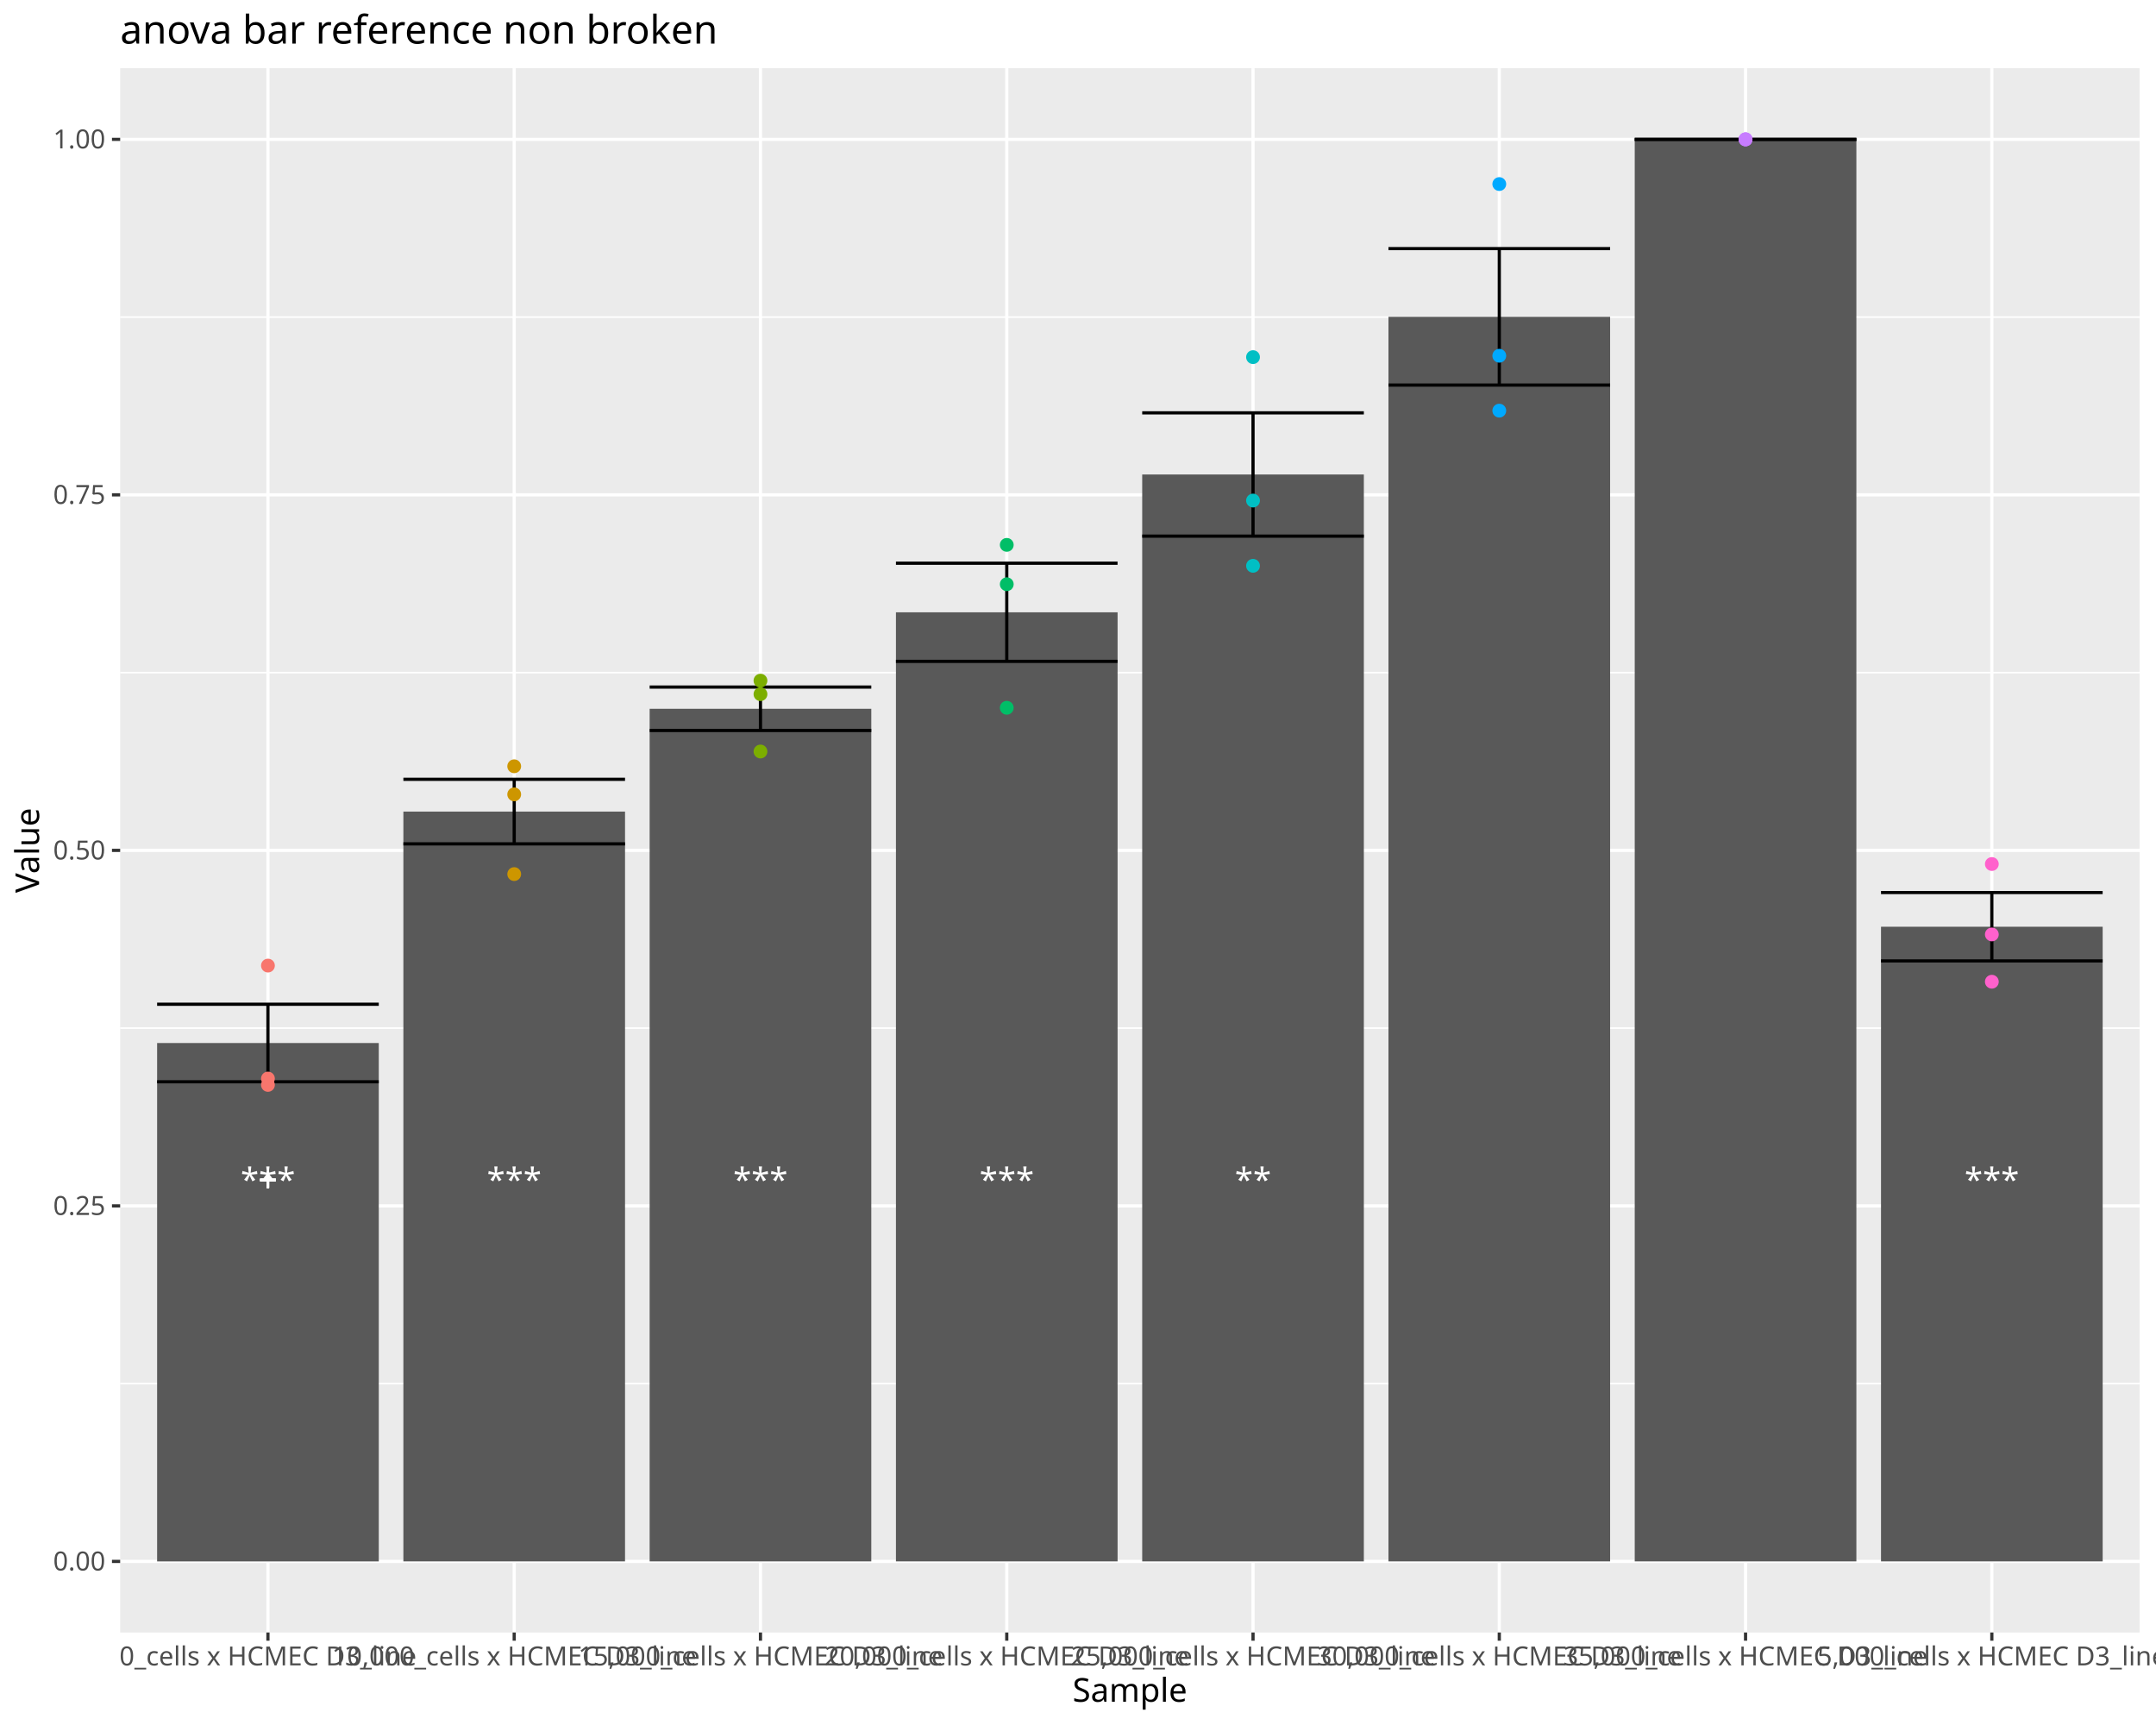
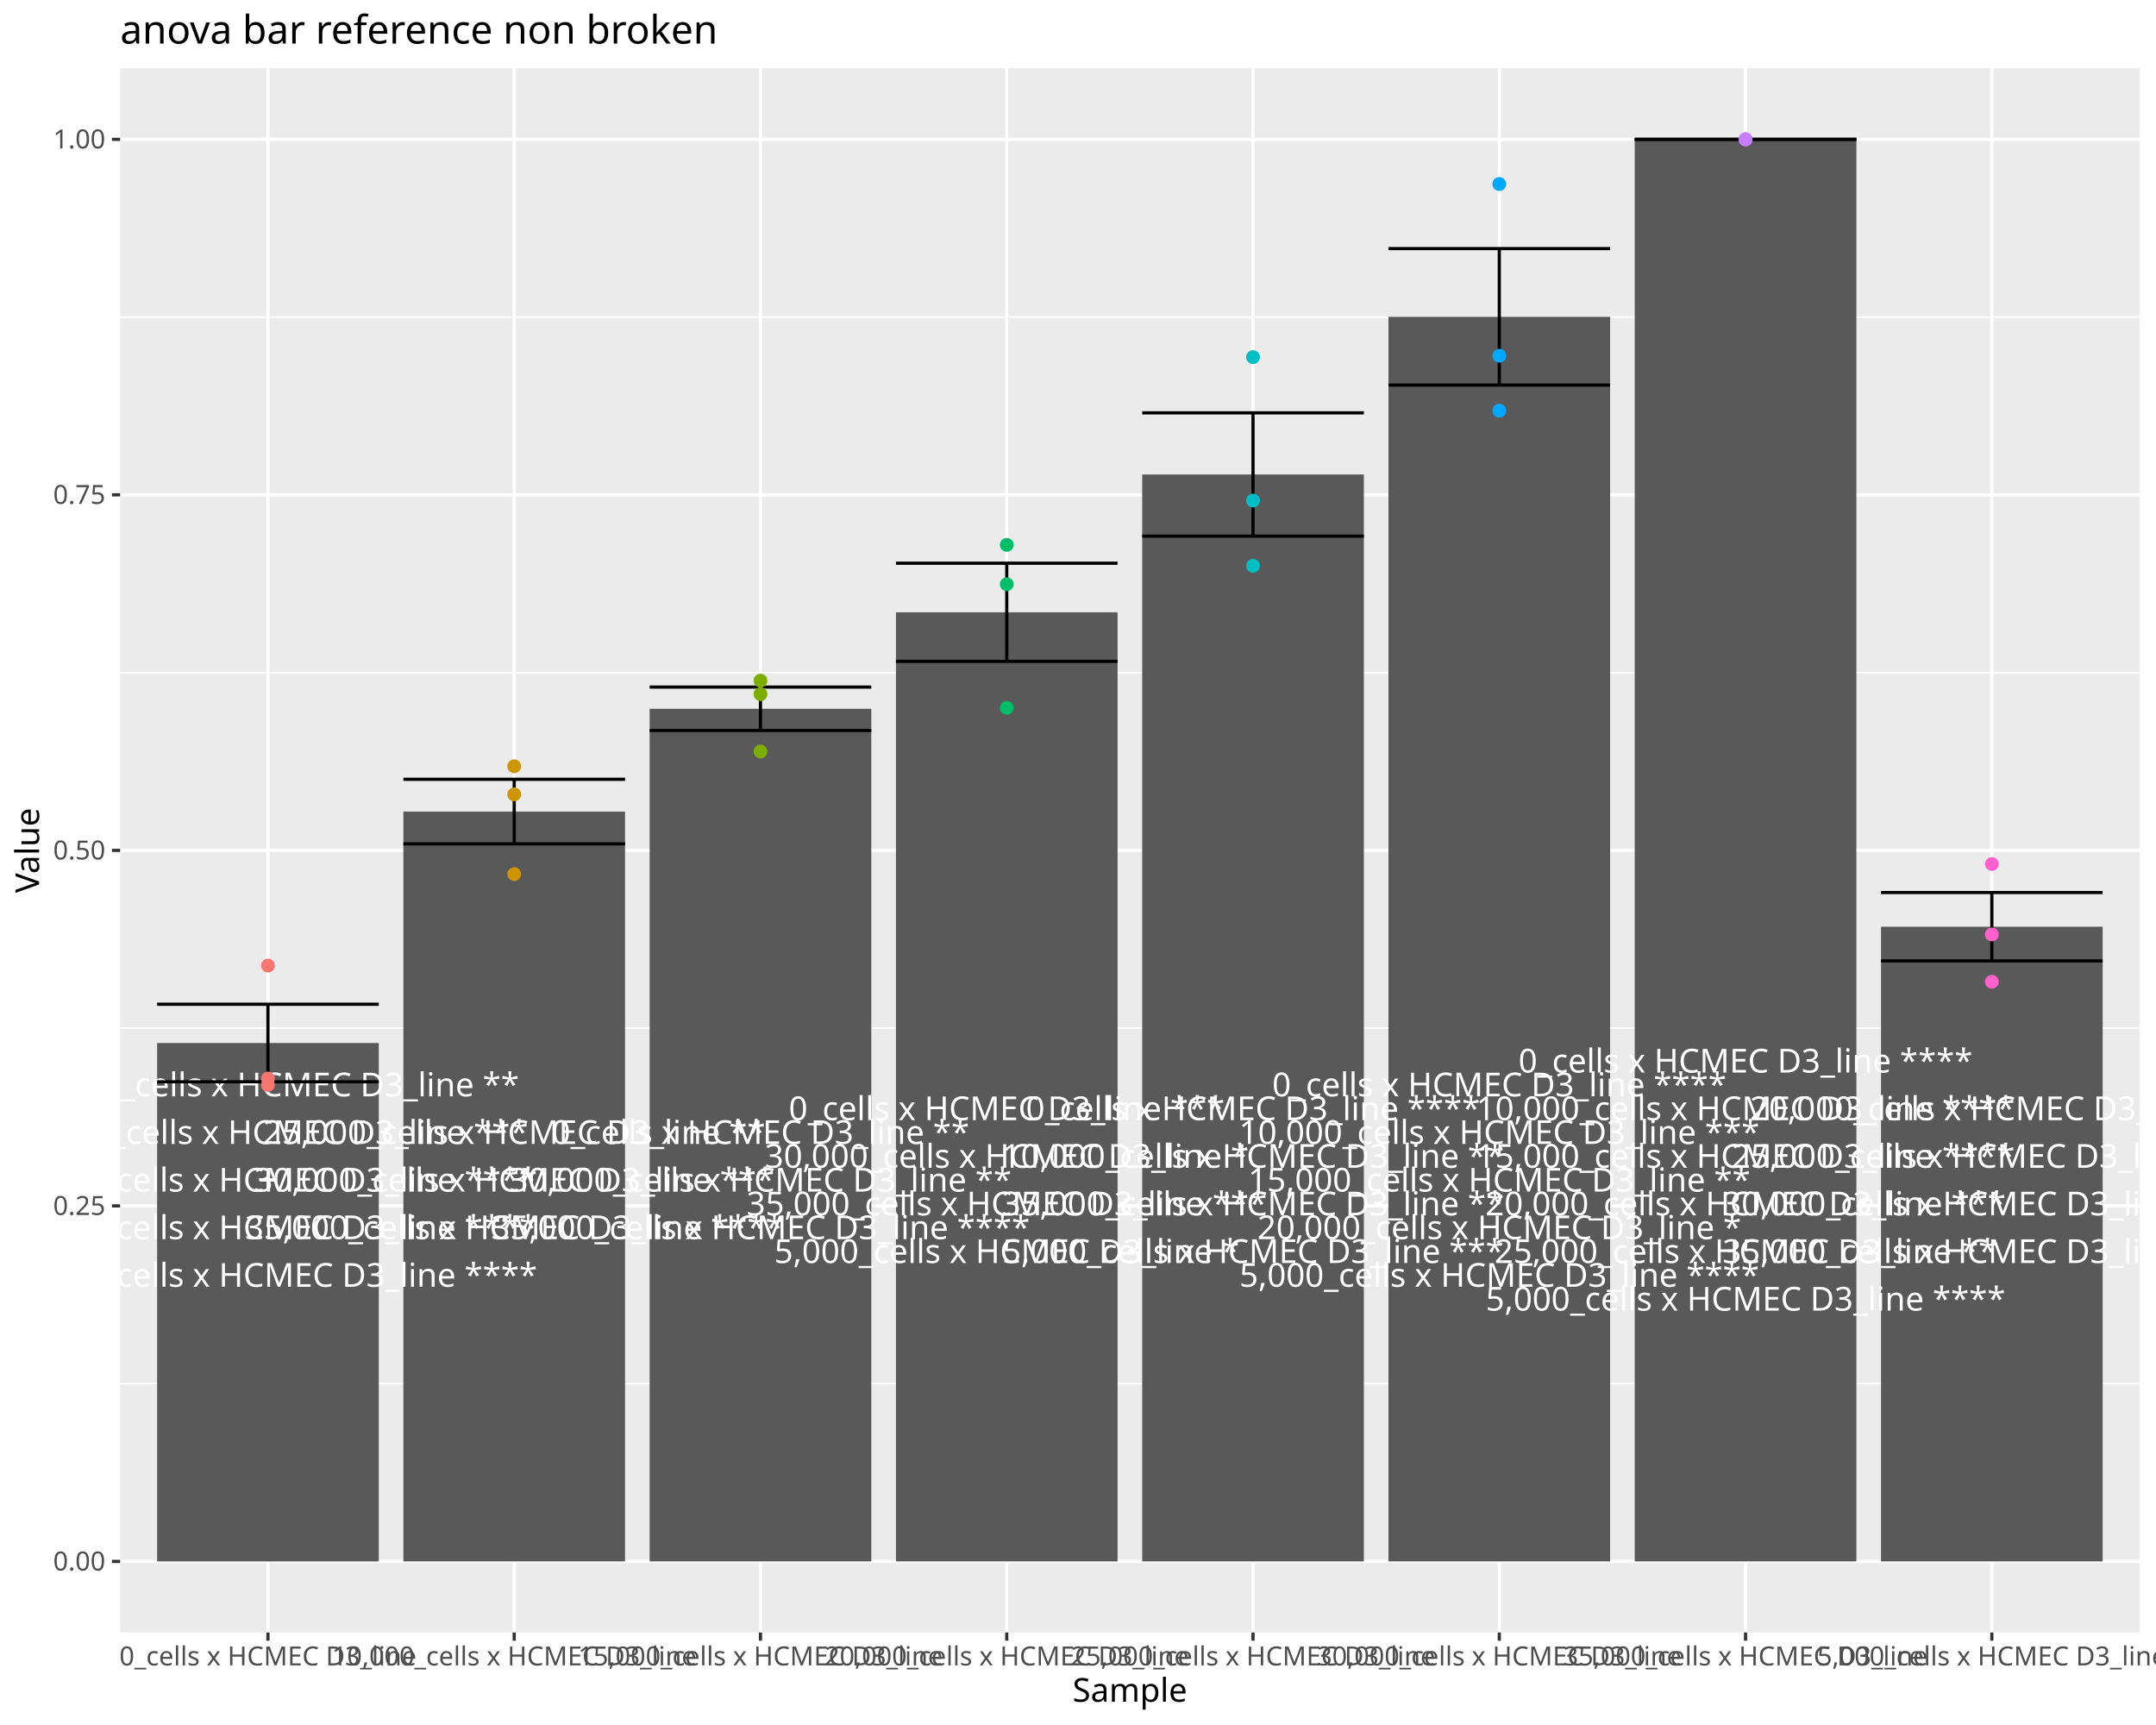
<svg xmlns="http://www.w3.org/2000/svg" class="svglite" data-engine-version="2.0" width="720.00pt" height="576.00pt" viewBox="0 0 720.00 576.00">
  <defs>
    <style type="text/css">
    .svglite line, .svglite polyline, .svglite polygon, .svglite path, .svglite rect, .svglite circle {
      fill: none;
      stroke: #000000;
      stroke-linecap: round;
      stroke-linejoin: round;
      stroke-miterlimit: 10.00;
    }
  </style>
  </defs>
  <rect width="100%" height="100%" style="stroke: none; fill: #FFFFFF;" />
  <defs>
    <clipPath id="cpMC4wMHw3MjAuMDB8MC4wMHw1NzYuMDA=">
      <rect x="0.00" y="0.00" width="720.00" height="576.00" />
    </clipPath>
  </defs>
  <g clip-path="url(#cpMC4wMHw3MjAuMDB8MC4wMHw1NzYuMDA=)">
    <rect x="0.00" y="0.00" width="720.00" height="576.00" style="stroke-width: 1.07; stroke: #FFFFFF; fill: #FFFFFF;" />
  </g>
  <defs>
    <clipPath id="cpNDAuMTN8NzE0LjUyfDIyLjc4fDU0NS4xMQ==">
      <rect x="40.13" y="22.78" width="674.39" height="522.33" />
    </clipPath>
  </defs>
  <g clip-path="url(#cpNDAuMTN8NzE0LjUyfDIyLjc4fDU0NS4xMQ==)">
    <rect x="40.13" y="22.78" width="674.39" height="522.33" style="stroke-width: 1.07; stroke: none; fill: #EBEBEB;" />
    <polyline points="40.13,462.01 714.52,462.01 " style="stroke-width: 0.53; stroke: #FFFFFF; stroke-linecap: butt;" />
    <polyline points="40.13,343.30 714.52,343.30 " style="stroke-width: 0.53; stroke: #FFFFFF; stroke-linecap: butt;" />
    <polyline points="40.13,224.59 714.52,224.59 " style="stroke-width: 0.53; stroke: #FFFFFF; stroke-linecap: butt;" />
    <polyline points="40.13,105.88 714.52,105.88 " style="stroke-width: 0.53; stroke: #FFFFFF; stroke-linecap: butt;" />
    <polyline points="40.13,521.37 714.52,521.37 " style="stroke-width: 1.07; stroke: #FFFFFF; stroke-linecap: butt;" />
    <polyline points="40.13,402.66 714.52,402.66 " style="stroke-width: 1.07; stroke: #FFFFFF; stroke-linecap: butt;" />
    <polyline points="40.13,283.95 714.52,283.95 " style="stroke-width: 1.07; stroke: #FFFFFF; stroke-linecap: butt;" />
    <polyline points="40.13,165.24 714.52,165.24 " style="stroke-width: 1.07; stroke: #FFFFFF; stroke-linecap: butt;" />
    <polyline points="40.13,46.53 714.52,46.53 " style="stroke-width: 1.07; stroke: #FFFFFF; stroke-linecap: butt;" />
    <polyline points="89.48,545.11 89.48,22.78 " style="stroke-width: 1.07; stroke: #FFFFFF; stroke-linecap: butt;" />
    <polyline points="171.72,545.11 171.72,22.78 " style="stroke-width: 1.07; stroke: #FFFFFF; stroke-linecap: butt;" />
    <polyline points="253.96,545.11 253.96,22.78 " style="stroke-width: 1.07; stroke: #FFFFFF; stroke-linecap: butt;" />
    <polyline points="336.21,545.11 336.21,22.78 " style="stroke-width: 1.07; stroke: #FFFFFF; stroke-linecap: butt;" />
    <polyline points="418.45,545.11 418.45,22.78 " style="stroke-width: 1.07; stroke: #FFFFFF; stroke-linecap: butt;" />
    <polyline points="500.69,545.11 500.69,22.78 " style="stroke-width: 1.07; stroke: #FFFFFF; stroke-linecap: butt;" />
    <polyline points="582.93,545.11 582.93,22.78 " style="stroke-width: 1.07; stroke: #FFFFFF; stroke-linecap: butt;" />
    <polyline points="665.18,545.11 665.18,22.78 " style="stroke-width: 1.07; stroke: #FFFFFF; stroke-linecap: butt;" />
    <rect x="52.47" y="348.28" width="74.02" height="173.10" style="stroke-width: 1.07; stroke: none; stroke-linecap: butt; stroke-linejoin: miter; fill: #595959;" />
    <rect x="134.71" y="271.00" width="74.02" height="250.37" style="stroke-width: 1.07; stroke: none; stroke-linecap: butt; stroke-linejoin: miter; fill: #595959;" />
    <rect x="216.95" y="236.67" width="74.02" height="284.70" style="stroke-width: 1.07; stroke: none; stroke-linecap: butt; stroke-linejoin: miter; fill: #595959;" />
    <rect x="299.20" y="204.46" width="74.02" height="316.91" style="stroke-width: 1.07; stroke: none; stroke-linecap: butt; stroke-linejoin: miter; fill: #595959;" />
    <rect x="381.44" y="158.44" width="74.02" height="362.93" style="stroke-width: 1.07; stroke: none; stroke-linecap: butt; stroke-linejoin: miter; fill: #595959;" />
    <rect x="463.68" y="105.79" width="74.02" height="415.58" style="stroke-width: 1.07; stroke: none; stroke-linecap: butt; stroke-linejoin: miter; fill: #595959;" />
    <rect x="545.92" y="46.53" width="74.02" height="474.84" style="stroke-width: 1.07; stroke: none; stroke-linecap: butt; stroke-linejoin: miter; fill: #595959;" />
    <rect x="628.17" y="309.45" width="74.02" height="211.92" style="stroke-width: 1.07; stroke: none; stroke-linecap: butt; stroke-linejoin: miter; fill: #595959;" />
-     <text x="89.48" y="397.89" text-anchor="middle" style="font-size: 11.04px; fill: #FFFFFF; font-family: sans;" textLength="12.90px" lengthAdjust="spacingAndGlyphs">***</text>
-     <text x="171.72" y="397.89" text-anchor="middle" style="font-size: 11.04px; fill: #FFFFFF; font-family: sans;" textLength="12.90px" lengthAdjust="spacingAndGlyphs">***</text>
-     <text x="253.96" y="397.89" text-anchor="middle" style="font-size: 11.04px; fill: #FFFFFF; font-family: sans;" textLength="12.90px" lengthAdjust="spacingAndGlyphs">***</text>
-     <text x="336.21" y="397.89" text-anchor="middle" style="font-size: 11.04px; fill: #FFFFFF; font-family: sans;" textLength="12.90px" lengthAdjust="spacingAndGlyphs">***</text>
-     <text x="418.45" y="397.89" text-anchor="middle" style="font-size: 11.04px; fill: #FFFFFF; font-family: sans;" textLength="8.60px" lengthAdjust="spacingAndGlyphs">**</text>
-     <text x="500.69" y="397.89" text-anchor="middle" style="font-size: 11.04px; fill: #FFFFFF; font-family: sans;" textLength="3.07px" lengthAdjust="spacingAndGlyphs"> </text>
-     <text x="665.18" y="397.89" text-anchor="middle" style="font-size: 11.04px; fill: #FFFFFF; font-family: sans;" textLength="12.90px" lengthAdjust="spacingAndGlyphs">***</text>
+     <text x="89.48" y="366.09" text-anchor="middle" style="font-size: 11.04px; fill: #FFFFFF; font-family: sans;" textLength="166.32px" lengthAdjust="spacingAndGlyphs">15,000_cells x HCMEC D3_line **</text>
+     <text x="89.48" y="381.99" text-anchor="middle" style="font-size: 11.04px; fill: #FFFFFF; font-family: sans;" textLength="170.62px" lengthAdjust="spacingAndGlyphs">20,000_cells x HCMEC D3_line ***</text>
+     <text x="89.48" y="397.89" text-anchor="middle" style="font-size: 11.04px; fill: #FFFFFF; font-family: sans;" textLength="174.91px" lengthAdjust="spacingAndGlyphs">25,000_cells x HCMEC D3_line ****</text>
+     <text x="89.48" y="413.78" text-anchor="middle" style="font-size: 11.04px; fill: #FFFFFF; font-family: sans;" textLength="174.91px" lengthAdjust="spacingAndGlyphs">30,000_cells x HCMEC D3_line ****</text>
+     <text x="89.48" y="429.68" text-anchor="middle" style="font-size: 11.04px; fill: #FFFFFF; font-family: sans;" textLength="174.91px" lengthAdjust="spacingAndGlyphs">35,000_cells x HCMEC D3_line ****</text>
+     <text x="171.72" y="381.99" text-anchor="middle" style="font-size: 11.04px; fill: #FFFFFF; font-family: sans;" textLength="166.32px" lengthAdjust="spacingAndGlyphs">25,000_cells x HCMEC D3_line **</text>
+     <text x="171.72" y="397.89" text-anchor="middle" style="font-size: 11.04px; fill: #FFFFFF; font-family: sans;" textLength="170.62px" lengthAdjust="spacingAndGlyphs">30,000_cells x HCMEC D3_line ***</text>
+     <text x="171.72" y="413.78" text-anchor="middle" style="font-size: 11.04px; fill: #FFFFFF; font-family: sans;" textLength="174.91px" lengthAdjust="spacingAndGlyphs">35,000_cells x HCMEC D3_line ****</text>
+     <text x="253.96" y="381.99" text-anchor="middle" style="font-size: 11.04px; fill: #FFFFFF; font-family: sans;" textLength="138.69px" lengthAdjust="spacingAndGlyphs">0_cells x HCMEC D3_line **</text>
+     <text x="253.96" y="397.89" text-anchor="middle" style="font-size: 11.04px; fill: #FFFFFF; font-family: sans;" textLength="166.32px" lengthAdjust="spacingAndGlyphs">30,000_cells x HCMEC D3_line **</text>
+     <text x="253.96" y="413.78" text-anchor="middle" style="font-size: 11.04px; fill: #FFFFFF; font-family: sans;" textLength="174.91px" lengthAdjust="spacingAndGlyphs">35,000_cells x HCMEC D3_line ****</text>
+     <text x="336.21" y="374.04" text-anchor="middle" style="font-size: 11.04px; fill: #FFFFFF; font-family: sans;" textLength="142.99px" lengthAdjust="spacingAndGlyphs">0_cells x HCMEC D3_line ***</text>
+     <text x="336.21" y="389.94" text-anchor="middle" style="font-size: 11.04px; fill: #FFFFFF; font-family: sans;" textLength="162.02px" lengthAdjust="spacingAndGlyphs">30,000_cells x HCMEC D3_line *</text>
+     <text x="336.21" y="405.83" text-anchor="middle" style="font-size: 11.04px; fill: #FFFFFF; font-family: sans;" textLength="170.62px" lengthAdjust="spacingAndGlyphs">35,000_cells x HCMEC D3_line ***</text>
+     <text x="336.21" y="421.73" text-anchor="middle" style="font-size: 11.04px; fill: #FFFFFF; font-family: sans;" textLength="155.88px" lengthAdjust="spacingAndGlyphs">5,000_cells x HCMEC D3_line *</text>
+     <text x="418.45" y="374.04" text-anchor="middle" style="font-size: 11.04px; fill: #FFFFFF; font-family: sans;" textLength="147.29px" lengthAdjust="spacingAndGlyphs">0_cells x HCMEC D3_line ****</text>
+     <text x="418.45" y="389.94" text-anchor="middle" style="font-size: 11.04px; fill: #FFFFFF; font-family: sans;" textLength="166.32px" lengthAdjust="spacingAndGlyphs">10,000_cells x HCMEC D3_line **</text>
+     <text x="418.45" y="405.83" text-anchor="middle" style="font-size: 11.04px; fill: #FFFFFF; font-family: sans;" textLength="166.32px" lengthAdjust="spacingAndGlyphs">35,000_cells x HCMEC D3_line **</text>
+     <text x="418.45" y="421.73" text-anchor="middle" style="font-size: 11.04px; fill: #FFFFFF; font-family: sans;" textLength="164.48px" lengthAdjust="spacingAndGlyphs">5,000_cells x HCMEC D3_line ***</text>
+     <text x="500.69" y="366.09" text-anchor="middle" style="font-size: 11.04px; fill: #FFFFFF; font-family: sans;" textLength="147.29px" lengthAdjust="spacingAndGlyphs">0_cells x HCMEC D3_line ****</text>
+     <text x="500.69" y="381.99" text-anchor="middle" style="font-size: 11.04px; fill: #FFFFFF; font-family: sans;" textLength="170.62px" lengthAdjust="spacingAndGlyphs">10,000_cells x HCMEC D3_line ***</text>
+     <text x="500.69" y="397.89" text-anchor="middle" style="font-size: 11.04px; fill: #FFFFFF; font-family: sans;" textLength="166.32px" lengthAdjust="spacingAndGlyphs">15,000_cells x HCMEC D3_line **</text>
+     <text x="500.69" y="413.78" text-anchor="middle" style="font-size: 11.04px; fill: #FFFFFF; font-family: sans;" textLength="162.02px" lengthAdjust="spacingAndGlyphs">20,000_cells x HCMEC D3_line *</text>
+     <text x="500.69" y="429.68" text-anchor="middle" style="font-size: 11.04px; fill: #FFFFFF; font-family: sans;" textLength="168.77px" lengthAdjust="spacingAndGlyphs">5,000_cells x HCMEC D3_line ****</text>
+     <text x="582.93" y="358.14" text-anchor="middle" style="font-size: 11.04px; fill: #FFFFFF; font-family: sans;" textLength="147.29px" lengthAdjust="spacingAndGlyphs">0_cells x HCMEC D3_line ****</text>
+     <text x="582.93" y="374.04" text-anchor="middle" style="font-size: 11.04px; fill: #FFFFFF; font-family: sans;" textLength="174.91px" lengthAdjust="spacingAndGlyphs">10,000_cells x HCMEC D3_line ****</text>
+     <text x="582.93" y="389.94" text-anchor="middle" style="font-size: 11.04px; fill: #FFFFFF; font-family: sans;" textLength="174.91px" lengthAdjust="spacingAndGlyphs">15,000_cells x HCMEC D3_line ****</text>
+     <text x="582.93" y="405.83" text-anchor="middle" style="font-size: 11.04px; fill: #FFFFFF; font-family: sans;" textLength="170.62px" lengthAdjust="spacingAndGlyphs">20,000_cells x HCMEC D3_line ***</text>
+     <text x="582.93" y="421.73" text-anchor="middle" style="font-size: 11.04px; fill: #FFFFFF; font-family: sans;" textLength="166.32px" lengthAdjust="spacingAndGlyphs">25,000_cells x HCMEC D3_line **</text>
+     <text x="582.93" y="437.63" text-anchor="middle" style="font-size: 11.04px; fill: #FFFFFF; font-family: sans;" textLength="168.77px" lengthAdjust="spacingAndGlyphs">5,000_cells x HCMEC D3_line ****</text>
+     <text x="665.18" y="374.04" text-anchor="middle" style="font-size: 11.04px; fill: #FFFFFF; font-family: sans;" textLength="162.02px" lengthAdjust="spacingAndGlyphs">20,000_cells x HCMEC D3_line *</text>
+     <text x="665.18" y="389.94" text-anchor="middle" style="font-size: 11.04px; fill: #FFFFFF; font-family: sans;" textLength="170.62px" lengthAdjust="spacingAndGlyphs">25,000_cells x HCMEC D3_line ***</text>
+     <text x="665.18" y="405.83" text-anchor="middle" style="font-size: 11.04px; fill: #FFFFFF; font-family: sans;" textLength="174.91px" lengthAdjust="spacingAndGlyphs">30,000_cells x HCMEC D3_line ****</text>
+     <text x="665.18" y="421.73" text-anchor="middle" style="font-size: 11.04px; fill: #FFFFFF; font-family: sans;" textLength="174.91px" lengthAdjust="spacingAndGlyphs">35,000_cells x HCMEC D3_line ****</text>
    <text x="89.48" y="397.89" text-anchor="middle" style="font-size: 11.04px; fill: #FFFFFF; font-family: sans;" textLength="6.45px" lengthAdjust="spacingAndGlyphs">+</text>
    <text x="89.48" y="397.89" text-anchor="middle" style="font-size: 11.04px; fill: #FFFFFF; font-family: sans;" textLength="6.45px" lengthAdjust="spacingAndGlyphs">+</text>
    <text x="89.48" y="397.89" text-anchor="middle" style="font-size: 11.04px; fill: #FFFFFF; font-family: sans;" textLength="6.45px" lengthAdjust="spacingAndGlyphs">+</text>
    <text x="89.48" y="397.89" text-anchor="middle" style="font-size: 11.04px; fill: #FFFFFF; font-family: sans;" textLength="6.45px" lengthAdjust="spacingAndGlyphs">+</text>
    <text x="89.48" y="397.89" text-anchor="middle" style="font-size: 11.04px; fill: #FFFFFF; font-family: sans;" textLength="6.45px" lengthAdjust="spacingAndGlyphs">+</text>
    <text x="89.48" y="397.89" text-anchor="middle" style="font-size: 11.04px; fill: #FFFFFF; font-family: sans;" textLength="6.45px" lengthAdjust="spacingAndGlyphs">+</text>
    <text x="89.48" y="397.89" text-anchor="middle" style="font-size: 11.04px; fill: #FFFFFF; font-family: sans;" textLength="6.45px" lengthAdjust="spacingAndGlyphs">+</text>
    <text x="89.48" y="397.89" text-anchor="middle" style="font-size: 11.04px; fill: #FFFFFF; font-family: sans;" textLength="6.45px" lengthAdjust="spacingAndGlyphs">+</text>
    <polyline points="52.47,335.33 126.49,335.33 " style="stroke-width: 1.07; stroke-linecap: butt;" />
    <polyline points="89.48,335.33 89.48,361.22 " style="stroke-width: 1.07; stroke-linecap: butt;" />
    <polyline points="52.47,361.22 126.49,361.22 " style="stroke-width: 1.07; stroke-linecap: butt;" />
    <polyline points="134.71,260.21 208.73,260.21 " style="stroke-width: 1.07; stroke-linecap: butt;" />
    <polyline points="171.72,260.21 171.72,281.78 " style="stroke-width: 1.07; stroke-linecap: butt;" />
    <polyline points="134.71,281.78 208.73,281.78 " style="stroke-width: 1.07; stroke-linecap: butt;" />
    <polyline points="216.95,229.42 290.97,229.42 " style="stroke-width: 1.07; stroke-linecap: butt;" />
    <polyline points="253.96,229.42 253.96,243.92 " style="stroke-width: 1.07; stroke-linecap: butt;" />
    <polyline points="216.95,243.92 290.97,243.92 " style="stroke-width: 1.07; stroke-linecap: butt;" />
    <polyline points="299.20,188.07 373.21,188.07 " style="stroke-width: 1.07; stroke-linecap: butt;" />
    <polyline points="336.21,188.07 336.21,220.84 " style="stroke-width: 1.07; stroke-linecap: butt;" />
    <polyline points="299.20,220.84 373.21,220.84 " style="stroke-width: 1.07; stroke-linecap: butt;" />
    <polyline points="381.44,137.86 455.46,137.86 " style="stroke-width: 1.07; stroke-linecap: butt;" />
    <polyline points="418.45,137.86 418.45,179.02 " style="stroke-width: 1.07; stroke-linecap: butt;" />
    <polyline points="381.44,179.02 455.46,179.02 " style="stroke-width: 1.07; stroke-linecap: butt;" />
    <polyline points="463.68,83.01 537.70,83.01 " style="stroke-width: 1.07; stroke-linecap: butt;" />
    <polyline points="500.69,83.01 500.69,128.58 " style="stroke-width: 1.07; stroke-linecap: butt;" />
    <polyline points="463.68,128.58 537.70,128.58 " style="stroke-width: 1.07; stroke-linecap: butt;" />
    <polyline points="545.92,46.53 619.94,46.53 " style="stroke-width: 1.07; stroke-linecap: butt;" />
    <polyline points="582.93,46.53 582.93,46.53 " style="stroke-width: 1.07; stroke-linecap: butt;" />
    <polyline points="545.92,46.53 619.94,46.53 " style="stroke-width: 1.07; stroke-linecap: butt;" />
    <polyline points="628.17,298.03 702.18,298.03 " style="stroke-width: 1.07; stroke-linecap: butt;" />
    <polyline points="665.18,298.03 665.18,320.86 " style="stroke-width: 1.07; stroke-linecap: butt;" />
    <polyline points="628.17,320.86 702.18,320.86 " style="stroke-width: 1.07; stroke-linecap: butt;" />
    <circle cx="89.48" cy="360.14" r="1.95" style="stroke-width: 0.71; stroke: #F8766D; fill: #F8766D;" />
    <circle cx="171.72" cy="265.25" r="1.95" style="stroke-width: 0.71; stroke: #CD9600; fill: #CD9600;" />
    <circle cx="253.96" cy="227.28" r="1.95" style="stroke-width: 0.71; stroke: #7CAE00; fill: #7CAE00;" />
    <circle cx="336.21" cy="181.94" r="1.95" style="stroke-width: 0.71; stroke: #00BE67; fill: #00BE67;" />
    <circle cx="418.45" cy="119.25" r="1.95" style="stroke-width: 0.71; stroke: #00BFC4; fill: #00BFC4;" />
    <circle cx="500.69" cy="61.46" r="1.95" style="stroke-width: 0.71; stroke: #00A9FF; fill: #00A9FF;" />
    <circle cx="582.93" cy="46.53" r="1.95" style="stroke-width: 0.71; stroke: #C77CFF; fill: #C77CFF;" />
    <circle cx="665.18" cy="327.81" r="1.95" style="stroke-width: 0.71; stroke: #FF61CC; fill: #FF61CC;" />
    <circle cx="89.48" cy="362.27" r="1.95" style="stroke-width: 0.71; stroke: #F8766D; fill: #F8766D;" />
    <circle cx="171.72" cy="291.87" r="1.95" style="stroke-width: 0.71; stroke: #CD9600; fill: #CD9600;" />
    <circle cx="253.96" cy="250.94" r="1.95" style="stroke-width: 0.71; stroke: #7CAE00; fill: #7CAE00;" />
    <circle cx="336.21" cy="236.34" r="1.95" style="stroke-width: 0.71; stroke: #00BE67; fill: #00BE67;" />
    <circle cx="418.45" cy="188.93" r="1.95" style="stroke-width: 0.71; stroke: #00BFC4; fill: #00BFC4;" />
    <circle cx="500.69" cy="118.79" r="1.95" style="stroke-width: 0.71; stroke: #00A9FF; fill: #00A9FF;" />
    <circle cx="582.93" cy="46.53" r="1.95" style="stroke-width: 0.71; stroke: #C77CFF; fill: #C77CFF;" />
    <circle cx="665.18" cy="312.02" r="1.95" style="stroke-width: 0.71; stroke: #FF61CC; fill: #FF61CC;" />
    <circle cx="89.48" cy="322.42" r="1.95" style="stroke-width: 0.71; stroke: #F8766D; fill: #F8766D;" />
    <circle cx="171.72" cy="255.87" r="1.95" style="stroke-width: 0.71; stroke: #CD9600; fill: #CD9600;" />
    <circle cx="253.96" cy="231.79" r="1.95" style="stroke-width: 0.71; stroke: #7CAE00; fill: #7CAE00;" />
    <circle cx="336.21" cy="195.08" r="1.95" style="stroke-width: 0.71; stroke: #00BE67; fill: #00BE67;" />
    <circle cx="418.45" cy="167.14" r="1.95" style="stroke-width: 0.71; stroke: #00BFC4; fill: #00BFC4;" />
    <circle cx="500.69" cy="137.12" r="1.95" style="stroke-width: 0.71; stroke: #00A9FF; fill: #00A9FF;" />
    <circle cx="582.93" cy="46.53" r="1.95" style="stroke-width: 0.71; stroke: #C77CFF; fill: #C77CFF;" />
    <circle cx="665.18" cy="288.51" r="1.95" style="stroke-width: 0.71; stroke: #FF61CC; fill: #FF61CC;" />
  </g>
  <g clip-path="url(#cpMC4wMHw3MjAuMDB8MC4wMHw1NzYuMDA=)">
    <text x="35.20" y="524.40" text-anchor="end" style="font-size: 8.80px; fill: #4D4D4D; font-family: sans;" textLength="17.13px" lengthAdjust="spacingAndGlyphs">0.00</text>
    <text x="35.20" y="405.69" text-anchor="end" style="font-size: 8.80px; fill: #4D4D4D; font-family: sans;" textLength="17.13px" lengthAdjust="spacingAndGlyphs">0.25</text>
    <text x="35.20" y="286.98" text-anchor="end" style="font-size: 8.80px; fill: #4D4D4D; font-family: sans;" textLength="17.13px" lengthAdjust="spacingAndGlyphs">0.50</text>
    <text x="35.20" y="168.26" text-anchor="end" style="font-size: 8.80px; fill: #4D4D4D; font-family: sans;" textLength="17.13px" lengthAdjust="spacingAndGlyphs">0.75</text>
    <text x="35.20" y="49.55" text-anchor="end" style="font-size: 8.80px; fill: #4D4D4D; font-family: sans;" textLength="17.13px" lengthAdjust="spacingAndGlyphs">1.00</text>
    <polyline points="37.39,521.37 40.13,521.37 " style="stroke-width: 1.07; stroke: #333333; stroke-linecap: butt;" />
    <polyline points="37.39,402.66 40.13,402.66 " style="stroke-width: 1.07; stroke: #333333; stroke-linecap: butt;" />
    <polyline points="37.39,283.95 40.13,283.95 " style="stroke-width: 1.07; stroke: #333333; stroke-linecap: butt;" />
    <polyline points="37.39,165.24 40.13,165.24 " style="stroke-width: 1.07; stroke: #333333; stroke-linecap: butt;" />
    <polyline points="37.39,46.53 40.13,46.53 " style="stroke-width: 1.07; stroke: #333333; stroke-linecap: butt;" />
    <polyline points="89.48,547.85 89.48,545.11 " style="stroke-width: 1.07; stroke: #333333; stroke-linecap: butt;" />
    <polyline points="171.72,547.85 171.72,545.11 " style="stroke-width: 1.07; stroke: #333333; stroke-linecap: butt;" />
    <polyline points="253.96,547.85 253.96,545.11 " style="stroke-width: 1.07; stroke: #333333; stroke-linecap: butt;" />
    <polyline points="336.21,547.85 336.21,545.11 " style="stroke-width: 1.07; stroke: #333333; stroke-linecap: butt;" />
    <polyline points="418.45,547.85 418.45,545.11 " style="stroke-width: 1.07; stroke: #333333; stroke-linecap: butt;" />
    <polyline points="500.69,547.85 500.69,545.11 " style="stroke-width: 1.07; stroke: #333333; stroke-linecap: butt;" />
    <polyline points="582.93,547.85 582.93,545.11 " style="stroke-width: 1.07; stroke: #333333; stroke-linecap: butt;" />
    <polyline points="665.18,547.85 665.18,545.11 " style="stroke-width: 1.07; stroke: #333333; stroke-linecap: butt;" />
    <text x="89.48" y="556.10" text-anchor="middle" style="font-size: 8.80px; fill: #4D4D4D; font-family: sans;" textLength="101.25px" lengthAdjust="spacingAndGlyphs">0_cells x HCMEC D3_line</text>
    <text x="171.72" y="556.10" text-anchor="middle" style="font-size: 8.80px; fill: #4D4D4D; font-family: sans;" textLength="123.28px" lengthAdjust="spacingAndGlyphs">10,000_cells x HCMEC D3_line</text>
    <text x="253.96" y="556.10" text-anchor="middle" style="font-size: 8.80px; fill: #4D4D4D; font-family: sans;" textLength="123.28px" lengthAdjust="spacingAndGlyphs">15,000_cells x HCMEC D3_line</text>
    <text x="336.21" y="556.10" text-anchor="middle" style="font-size: 8.80px; fill: #4D4D4D; font-family: sans;" textLength="123.28px" lengthAdjust="spacingAndGlyphs">20,000_cells x HCMEC D3_line</text>
    <text x="418.45" y="556.10" text-anchor="middle" style="font-size: 8.80px; fill: #4D4D4D; font-family: sans;" textLength="123.28px" lengthAdjust="spacingAndGlyphs">25,000_cells x HCMEC D3_line</text>
    <text x="500.69" y="556.10" text-anchor="middle" style="font-size: 8.80px; fill: #4D4D4D; font-family: sans;" textLength="123.28px" lengthAdjust="spacingAndGlyphs">30,000_cells x HCMEC D3_line</text>
    <text x="582.93" y="556.10" text-anchor="middle" style="font-size: 8.80px; fill: #4D4D4D; font-family: sans;" textLength="123.28px" lengthAdjust="spacingAndGlyphs">35,000_cells x HCMEC D3_line</text>
    <text x="665.18" y="556.10" text-anchor="middle" style="font-size: 8.80px; fill: #4D4D4D; font-family: sans;" textLength="118.38px" lengthAdjust="spacingAndGlyphs">5,000_cells x HCMEC D3_line</text>
    <text x="377.33" y="568.24" text-anchor="middle" style="font-size: 11.00px; font-family: sans;" textLength="37.30px" lengthAdjust="spacingAndGlyphs">Sample</text>
    <text transform="translate(13.05,283.95) rotate(-90)" text-anchor="middle" style="font-size: 11.00px; font-family: sans;" textLength="28.14px" lengthAdjust="spacingAndGlyphs">Value</text>
    <text x="40.13" y="14.56" style="font-size: 13.20px; font-family: sans;" textLength="187.89px" lengthAdjust="spacingAndGlyphs">anova bar reference non broken</text>
  </g>
</svg>
